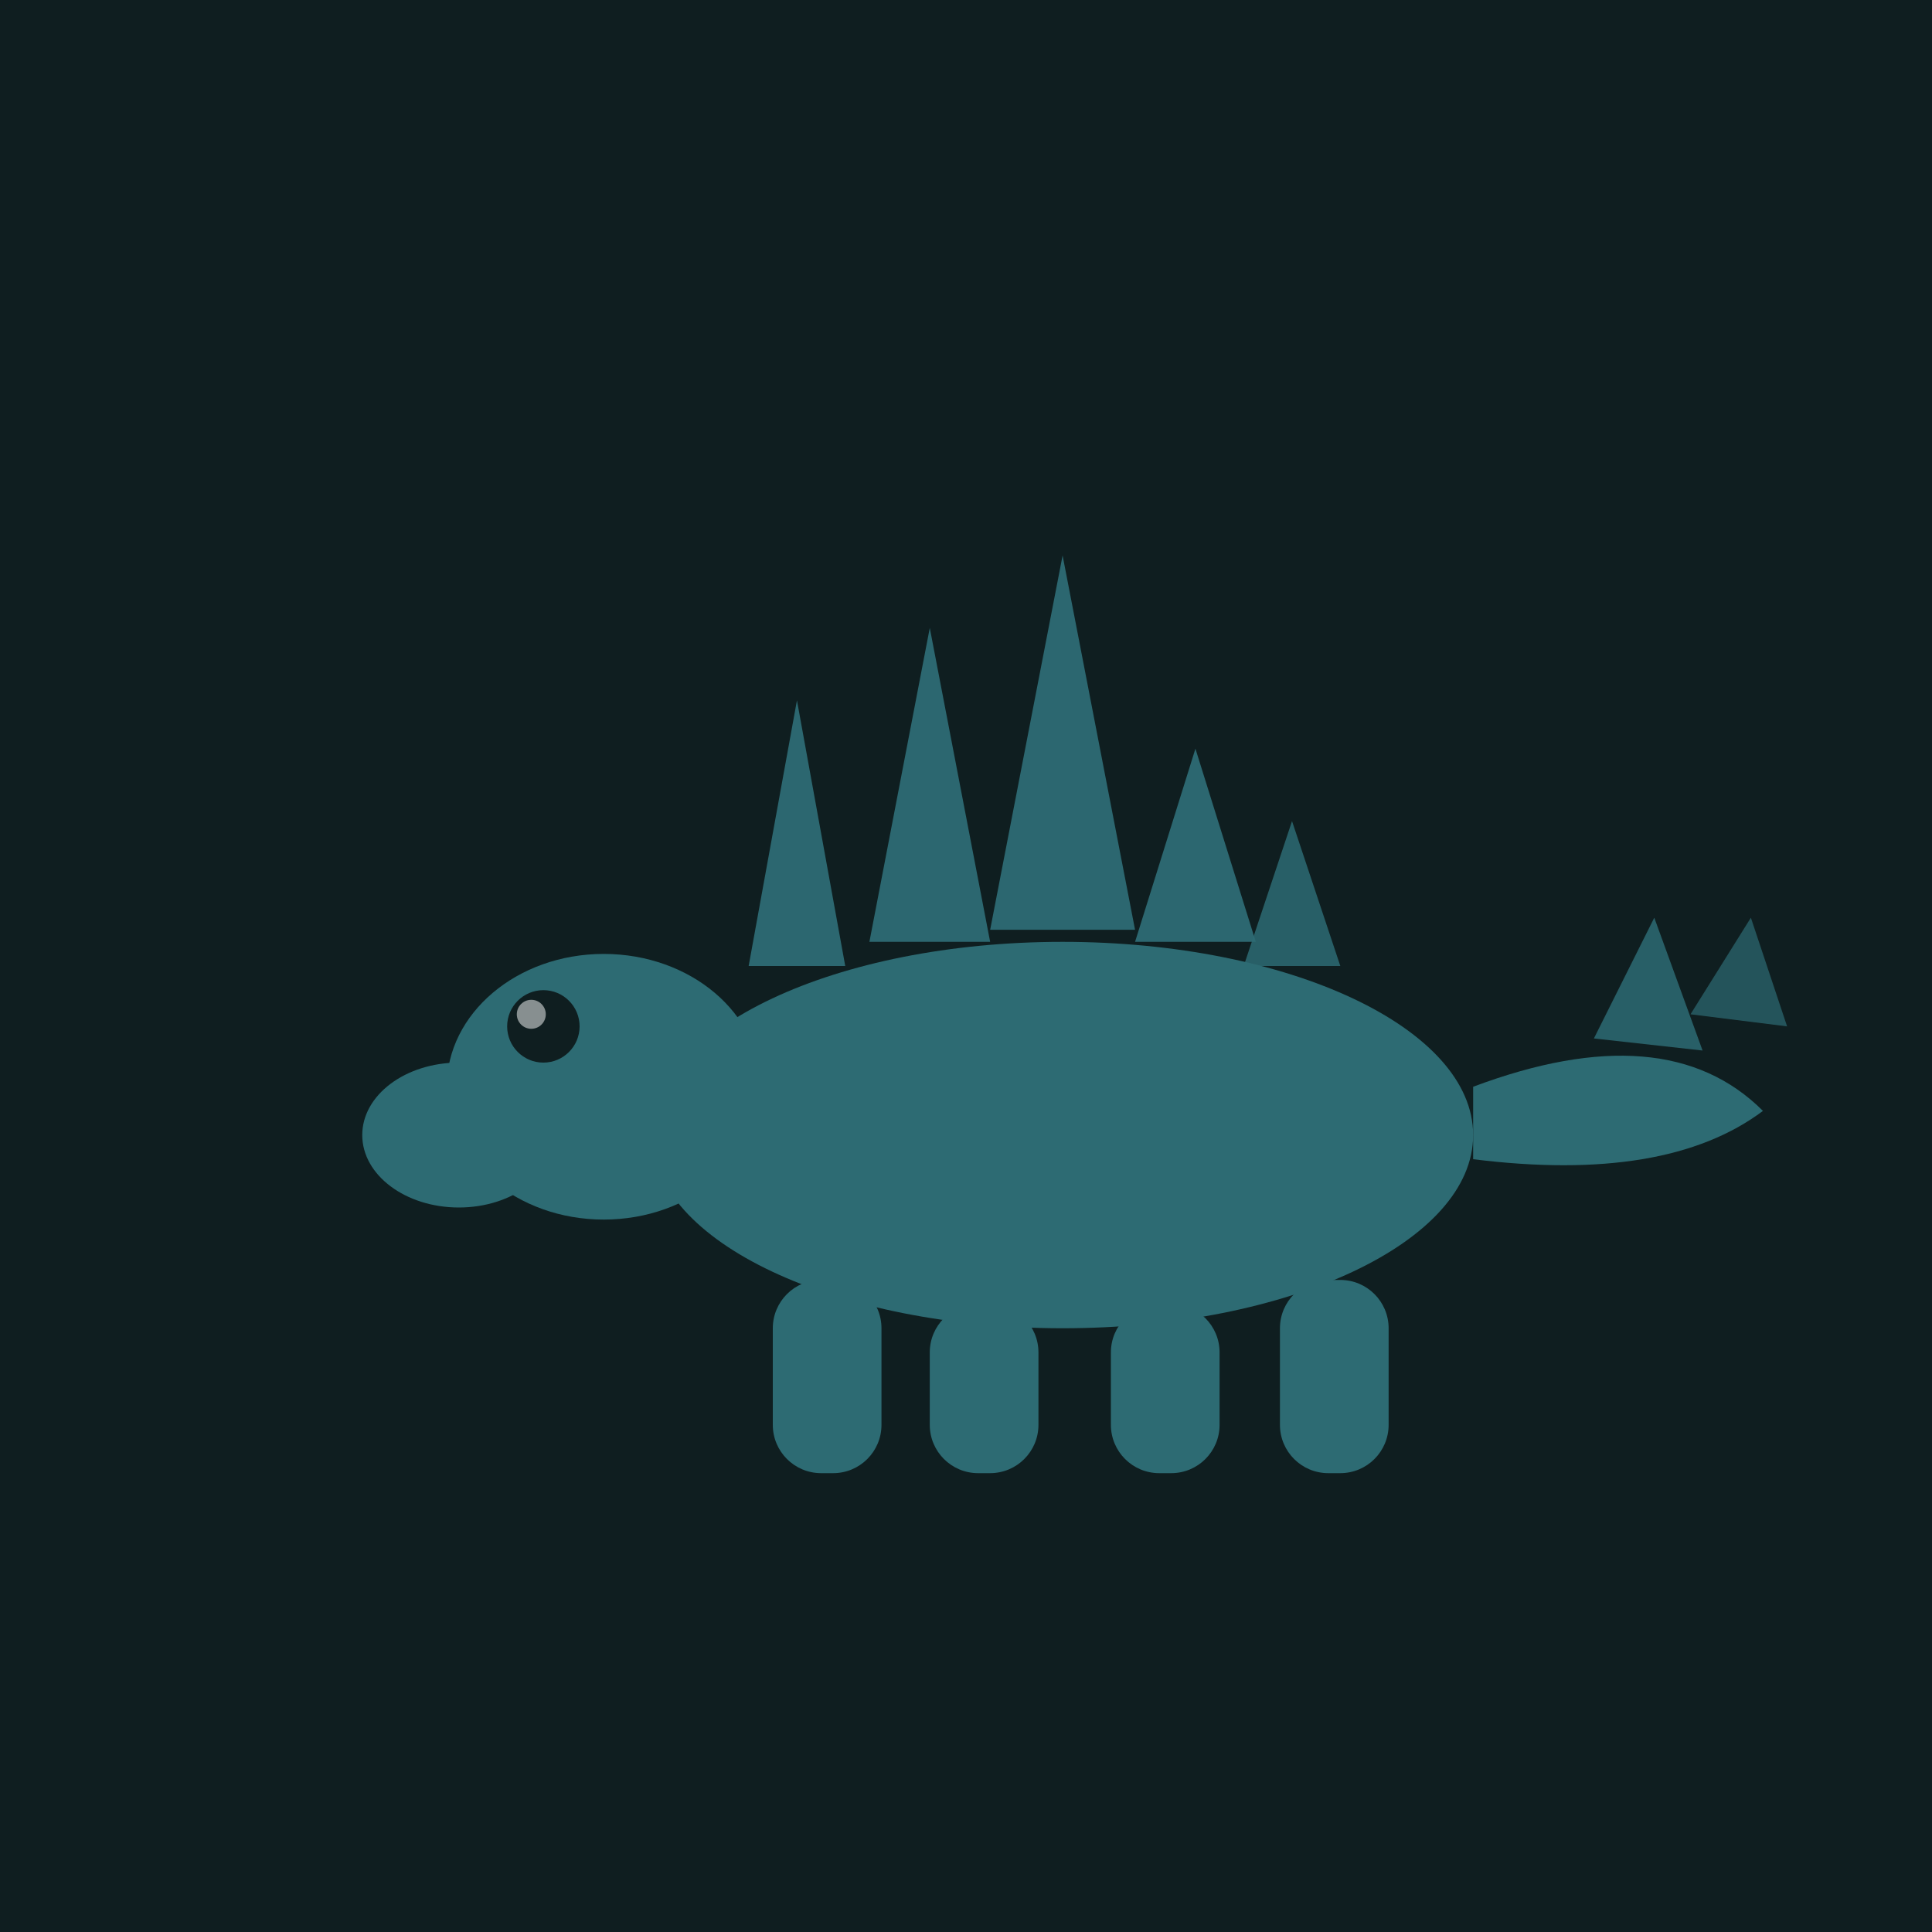
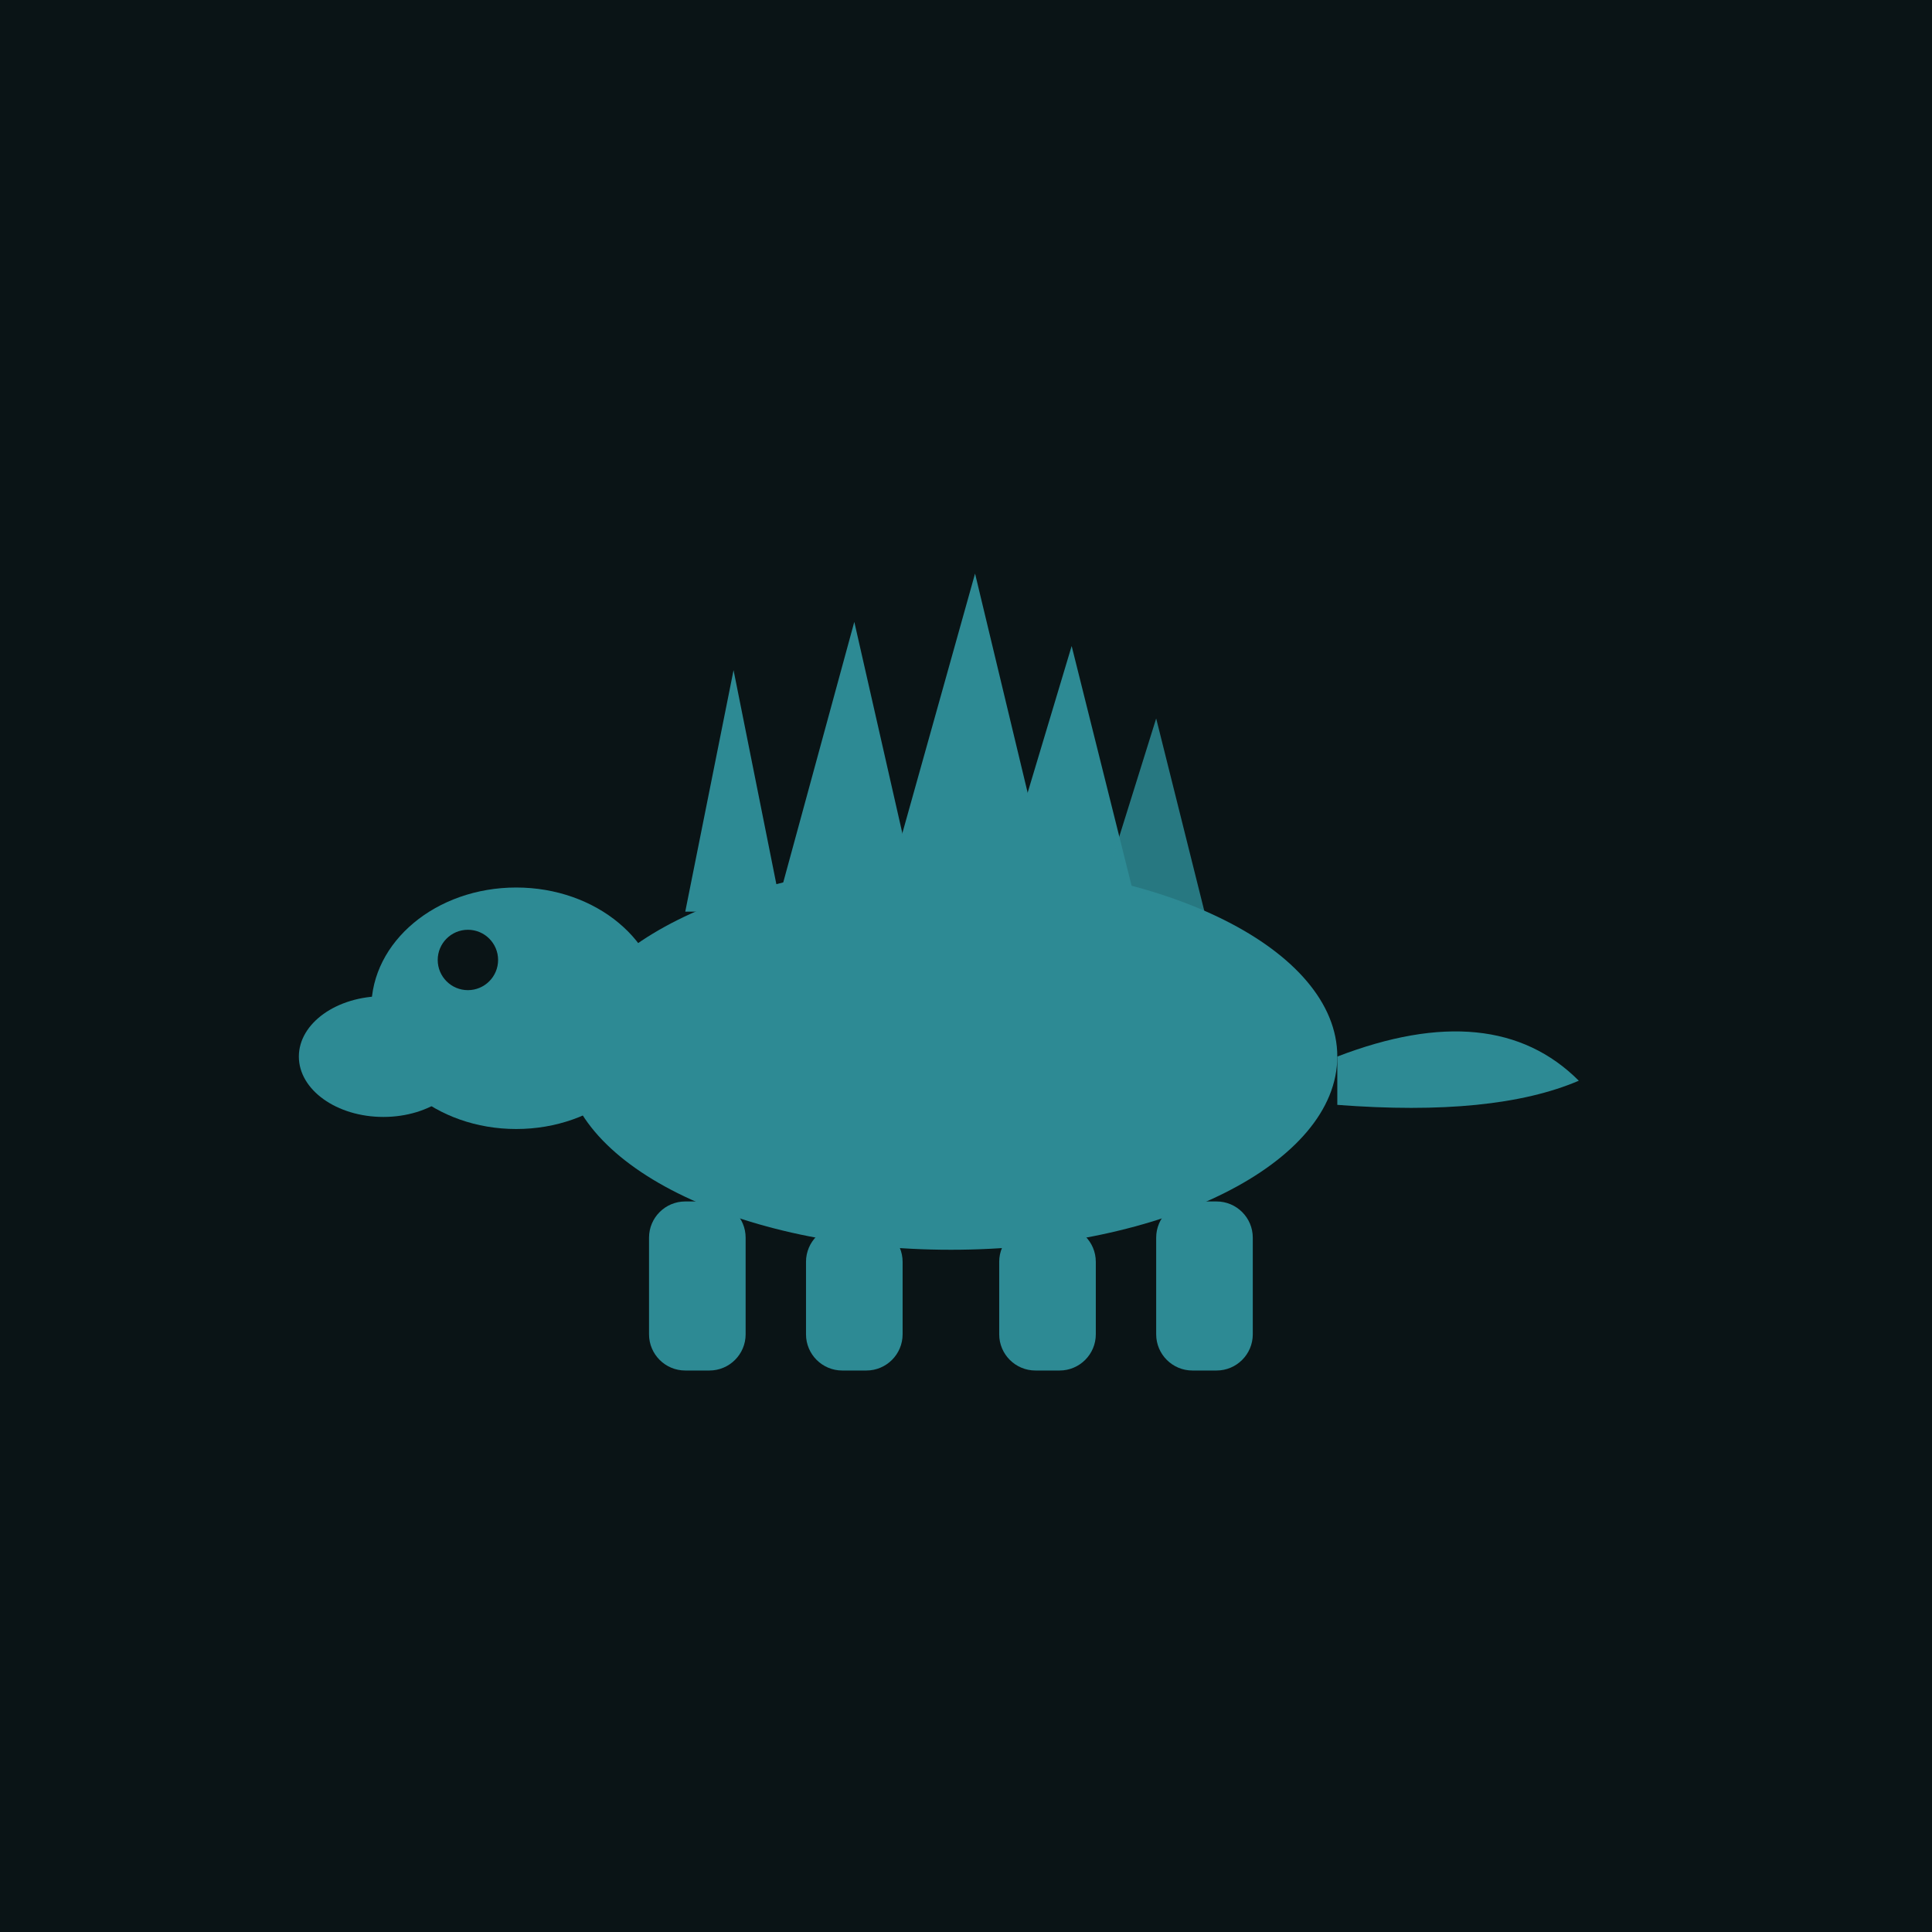
<svg xmlns="http://www.w3.org/2000/svg" viewBox="0 0 512 512">
-   <rect width="512" height="512" fill="#0f1e20" />
-   <g transform="translate(256,256) scale(3.2)">
-     <polygon points="-18,0 -14,-22 -10,0" fill="#2d6b73" opacity="0.95" />
-     <polygon points="-8,-2 -3,-28 2,-2" fill="#2d6b73" opacity="0.95" />
-     <polygon points="2,-3 8,-34 14,-3" fill="#2d6b73" opacity="0.95" />
-     <polygon points="14,-2 19,-18 24,-2" fill="#2d6b73" opacity="0.95" />
-     <polygon points="23,0 27,-12 31,0" fill="#2d6b73" opacity="0.85" />
-     <ellipse cx="8" cy="14" rx="34" ry="16" fill="#2d6b73" />
-     <ellipse cx="-30" cy="10" rx="13" ry="11" fill="#2d6b73" />
-     <ellipse cx="-42" cy="14" rx="8" ry="6" fill="#2d6b73" />
-     <circle cx="-35" cy="5" r="3" fill="#0f1e20" />
-     <circle cx="-36" cy="4" r="1.2" fill="rgba(255,255,255,0.5)" />
-     <rect x="-16" y="26" width="9" height="16" rx="4" fill="#2d6b73" />
-     <rect x="-3" y="28" width="9" height="14" rx="4" fill="#2d6b73" />
-     <rect x="12" y="28" width="9" height="14" rx="4" fill="#2d6b73" />
-     <rect x="26" y="26" width="9" height="16" rx="4" fill="#2d6b73" />
-     <path d="M42,10 Q58,4 66,12 Q58,18 42,16 Z" fill="#2d6b73" />
-     <polygon points="52,6 57,-4 61,7" fill="#2d6b73" opacity="0.85" />
-     <polygon points="60,4 65,-4 68,5" fill="#2d6b73" opacity="0.7" />
+   <rect width="512" height="512" fill="#0a1416" />
+   <g transform="translate(60,120) scale(3.2)">
+     <polygon points="38,38 42,18 46,38" fill="#2d8a94" />
+     <polygon points="46,36 52,14 57,36" fill="#2d8a94" />
+     <polygon points="55,35 62,10 68,35" fill="#2d8a94" />
+     <polygon points="64,36 70,16 75,36" fill="#2d8a94" />
+     <polygon points="72,38 77,22 81,38" fill="#2d8a94" opacity="0.85" />
+     <ellipse cx="60" cy="50" rx="32" ry="16" fill="#2d8a94" />
+     <ellipse cx="24" cy="46" rx="12" ry="10" fill="#2d8a94" />
+     <ellipse cx="13" cy="50" rx="7" ry="5" fill="#2d8a94" />
+     <circle cx="20" cy="42" r="2.5" fill="#0a1416" />
+     <rect x="35" y="62" width="8" height="14" rx="3" fill="#2d8a94" />
+     <rect x="48" y="64" width="8" height="12" rx="3" fill="#2d8a94" />
+     <rect x="64" y="64" width="8" height="12" rx="3" fill="#2d8a94" />
+     <rect x="77" y="62" width="8" height="14" rx="3" fill="#2d8a94" />
+     <path d="M92,50 Q105,45 112,52 Q105,55 92,54 Z" fill="#2d8a94" />
  </g>
</svg>
